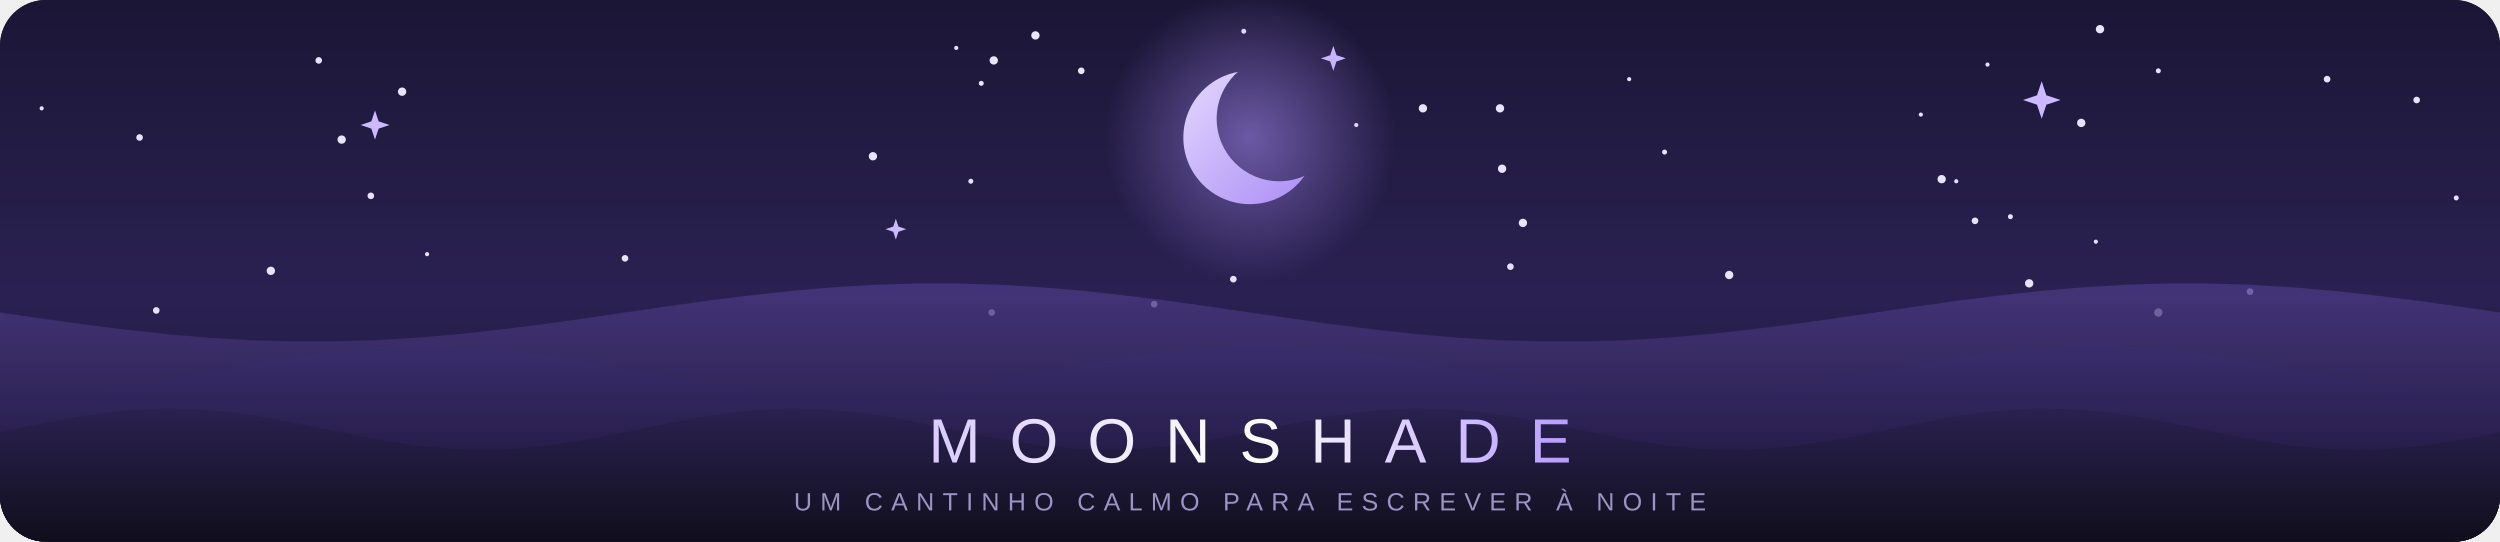
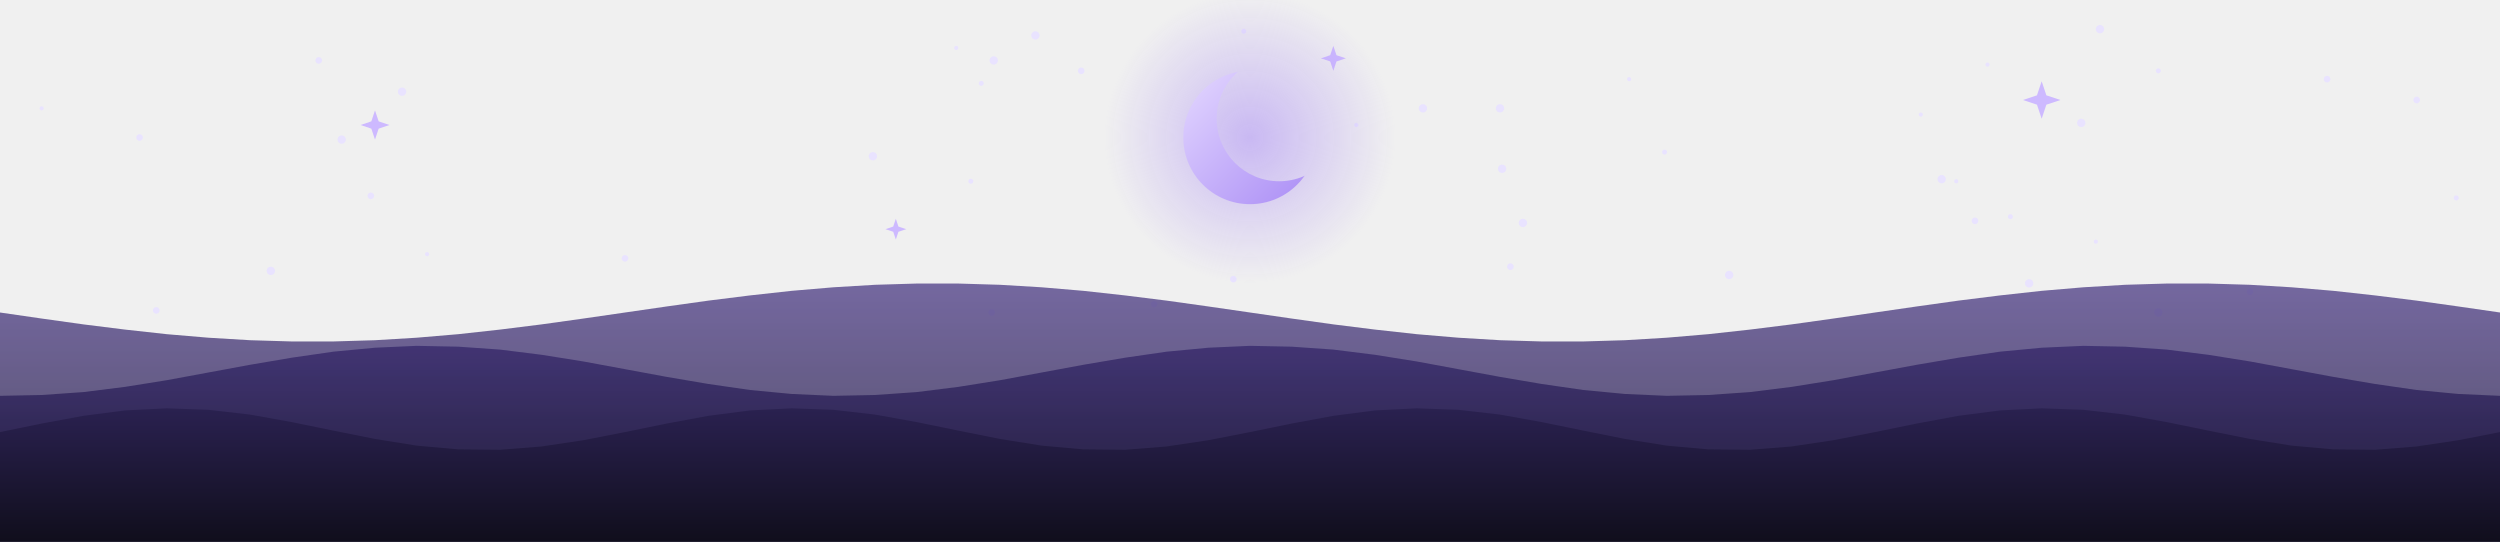
- <svg xmlns="http://www.w3.org/2000/svg" viewBox="0 0 1200 260" width="1200" height="260" role="img" aria-label="Moonshade">
+ <svg xmlns="http://www.w3.org/2000/svg" viewBox="0 0 1200 260" width="1200" height="260" role="img">
  <defs>
-     <clipPath id="c">
-       <rect width="1200" height="260" rx="22" />
-     </clipPath>
-     <linearGradient id="bg" x1="0" y1="0" x2="0" y2="1">
-       <stop offset="0" stop-color="#1b1636" />
-       <stop offset=".55" stop-color="#2a2152" />
-       <stop offset="1" stop-color="#17142a" />
-     </linearGradient>
    <linearGradient id="w1" x1="0" y1="0" x2="0" y2="1">
      <stop offset="0" stop-color="#4b3a85" />
      <stop offset="1" stop-color="#1b1633" />
    </linearGradient>
    <linearGradient id="w2" x1="0" y1="0" x2="0" y2="1">
      <stop offset="0" stop-color="#3a2d6e" />
      <stop offset="1" stop-color="#15112a" />
    </linearGradient>
    <linearGradient id="w3" x1="0" y1="0" x2="0" y2="1">
      <stop offset="0" stop-color="#2a2150" />
      <stop offset="1" stop-color="#100e1c" />
    </linearGradient>
    <radialGradient id="glow">
      <stop offset="0" stop-color="#a98bf5" stop-opacity=".55" />
      <stop offset="1" stop-color="#a98bf5" stop-opacity="0" />
    </radialGradient>
    <linearGradient id="moon" x1="0" y1="0" x2="1" y2="1">
      <stop offset="0" stop-color="#e4d8ff" />
      <stop offset="1" stop-color="#a98bf5" />
    </linearGradient>
-     <linearGradient id="txt" x1="0" y1="0" x2="1" y2="0">
-       <stop offset="0" stop-color="#d9ccff" />
-       <stop offset=".5" stop-color="#ffffff" />
-       <stop offset="1" stop-color="#b79cff" />
-     </linearGradient>
    <mask id="crescent">
      <rect width="100" height="100" x="-50" y="-50" fill="#fff" />
      <circle cx="14" cy="-9" r="30" fill="#000" />
    </mask>
  </defs>
-   <g clip-path="url(#c)">
-     <rect width="1200" height="260" rx="22" fill="#15112a" />
-     <rect width="1200" height="260" rx="22" fill="url(#bg)" />
+   <g>
    <circle cx="683" cy="52" r="2" fill="#e9e3ff">
      <animate attributeName="opacity" values="0.15;1;0.15" dur="4.0s" begin="-0.3s" repeatCount="indefinite" />
    </circle>
    <circle cx="1117" cy="38" r="1.6" fill="#e9e3ff">
      <animate attributeName="opacity" values="0.15;1;0.15" dur="3.8s" begin="-3.6s" repeatCount="indefinite" />
    </circle>
    <circle cx="459" cy="23" r="1" fill="#e9e3ff">
      <animate attributeName="opacity" values="0.15;1;0.15" dur="3.4s" begin="-0.3s" repeatCount="indefinite" />
    </circle>
    <circle cx="205" cy="122" r="1" fill="#e9e3ff">
      <animate attributeName="opacity" values="0.15;1;0.15" dur="4.5s" begin="-0.5s" repeatCount="indefinite" />
    </circle>
    <circle cx="477" cy="29" r="2" fill="#e9e3ff">
      <animate attributeName="opacity" values="0.15;1;0.15" dur="2.3s" begin="-0.9s" repeatCount="indefinite" />
    </circle>
    <circle cx="1160" cy="48" r="1.6" fill="#e9e3ff">
      <animate attributeName="opacity" values="0.15;1;0.15" dur="3.4s" begin="-2.2s" repeatCount="indefinite" />
    </circle>
    <circle cx="651" cy="60" r="1" fill="#e9e3ff">
      <animate attributeName="opacity" values="0.15;1;0.15" dur="3.8s" begin="-2.6s" repeatCount="indefinite" />
    </circle>
    <circle cx="782" cy="38" r="1" fill="#e9e3ff">
      <animate attributeName="opacity" values="0.15;1;0.15" dur="3.8s" begin="-2.5s" repeatCount="indefinite" />
    </circle>
    <circle cx="1036" cy="150" r="2" fill="#e9e3ff">
      <animate attributeName="opacity" values="0.15;1;0.15" dur="4.4s" begin="-1.9s" repeatCount="indefinite" />
    </circle>
    <circle cx="948" cy="106" r="1.6" fill="#e9e3ff">
      <animate attributeName="opacity" values="0.15;1;0.15" dur="2.9s" begin="-0.7s" repeatCount="indefinite" />
    </circle>
    <circle cx="519" cy="34" r="1.6" fill="#e9e3ff">
      <animate attributeName="opacity" values="0.15;1;0.15" dur="3.7s" begin="-3.5s" repeatCount="indefinite" />
    </circle>
    <circle cx="939" cy="87" r="1" fill="#e9e3ff">
      <animate attributeName="opacity" values="0.15;1;0.15" dur="2.5s" begin="-1.7s" repeatCount="indefinite" />
    </circle>
    <circle cx="720" cy="52" r="2" fill="#e9e3ff">
      <animate attributeName="opacity" values="0.15;1;0.15" dur="3.4s" begin="-3.8s" repeatCount="indefinite" />
    </circle>
    <circle cx="178" cy="94" r="1.6" fill="#e9e3ff">
      <animate attributeName="opacity" values="0.15;1;0.15" dur="4.1s" begin="-2.4s" repeatCount="indefinite" />
    </circle>
    <circle cx="954" cy="31" r="1" fill="#e9e3ff">
      <animate attributeName="opacity" values="0.15;1;0.15" dur="4.8s" begin="-1.9s" repeatCount="indefinite" />
    </circle>
    <circle cx="153" cy="29" r="1.6" fill="#e9e3ff">
      <animate attributeName="opacity" values="0.15;1;0.15" dur="4.0s" begin="-4.0s" repeatCount="indefinite" />
    </circle>
    <circle cx="932" cy="86" r="2" fill="#e9e3ff">
      <animate attributeName="opacity" values="0.15;1;0.15" dur="4.7s" begin="-1.4s" repeatCount="indefinite" />
    </circle>
    <circle cx="965" cy="104" r="1.2" fill="#e9e3ff">
      <animate attributeName="opacity" values="0.15;1;0.15" dur="3.9s" begin="-2.0s" repeatCount="indefinite" />
    </circle>
    <circle cx="466" cy="87" r="1.2" fill="#e9e3ff">
      <animate attributeName="opacity" values="0.15;1;0.15" dur="4.3s" begin="-1.6s" repeatCount="indefinite" />
    </circle>
    <circle cx="1036" cy="34" r="1.2" fill="#e9e3ff">
      <animate attributeName="opacity" values="0.15;1;0.15" dur="3.5s" begin="-2.2s" repeatCount="indefinite" />
    </circle>
    <circle cx="300" cy="124" r="1.6" fill="#e9e3ff">
      <animate attributeName="opacity" values="0.15;1;0.15" dur="4.2s" begin="-3.9s" repeatCount="indefinite" />
    </circle>
    <circle cx="799" cy="73" r="1.2" fill="#e9e3ff">
      <animate attributeName="opacity" values="0.15;1;0.15" dur="2.4s" begin="-0.6s" repeatCount="indefinite" />
    </circle>
    <circle cx="497" cy="17" r="2" fill="#e9e3ff">
      <animate attributeName="opacity" values="0.15;1;0.15" dur="4.5s" begin="-0.7s" repeatCount="indefinite" />
    </circle>
    <circle cx="597" cy="15" r="1.2" fill="#e9e3ff">
      <animate attributeName="opacity" values="0.15;1;0.15" dur="3.4s" begin="-1.5s" repeatCount="indefinite" />
    </circle>
    <circle cx="1179" cy="95" r="1.2" fill="#e9e3ff">
      <animate attributeName="opacity" values="0.15;1;0.15" dur="4.1s" begin="-2.1s" repeatCount="indefinite" />
    </circle>
    <circle cx="130" cy="130" r="2" fill="#e9e3ff">
      <animate attributeName="opacity" values="0.15;1;0.15" dur="3.3s" begin="-1.6s" repeatCount="indefinite" />
    </circle>
    <circle cx="1006" cy="116" r="1" fill="#e9e3ff">
      <animate attributeName="opacity" values="0.15;1;0.15" dur="2.7s" begin="-3.9s" repeatCount="indefinite" />
    </circle>
    <circle cx="922" cy="55" r="1" fill="#e9e3ff">
      <animate attributeName="opacity" values="0.15;1;0.15" dur="3.2s" begin="-0.2s" repeatCount="indefinite" />
    </circle>
    <circle cx="20" cy="52" r="1" fill="#e9e3ff">
      <animate attributeName="opacity" values="0.15;1;0.15" dur="4.9s" begin="-2.5s" repeatCount="indefinite" />
    </circle>
    <circle cx="164" cy="67" r="2" fill="#e9e3ff">
      <animate attributeName="opacity" values="0.15;1;0.15" dur="2.6s" begin="-1.0s" repeatCount="indefinite" />
    </circle>
    <circle cx="731" cy="107" r="2" fill="#e9e3ff">
      <animate attributeName="opacity" values="0.15;1;0.15" dur="2.5s" begin="-3.4s" repeatCount="indefinite" />
    </circle>
    <circle cx="974" cy="136" r="2" fill="#e9e3ff">
      <animate attributeName="opacity" values="0.15;1;0.15" dur="3.1s" begin="-0.6s" repeatCount="indefinite" />
    </circle>
    <circle cx="721" cy="81" r="2" fill="#e9e3ff">
      <animate attributeName="opacity" values="0.15;1;0.15" dur="4.5s" begin="-0.6s" repeatCount="indefinite" />
    </circle>
    <circle cx="67" cy="66" r="1.6" fill="#e9e3ff">
      <animate attributeName="opacity" values="0.15;1;0.15" dur="2.6s" begin="-2.2s" repeatCount="indefinite" />
    </circle>
    <circle cx="75" cy="149" r="1.6" fill="#e9e3ff">
      <animate attributeName="opacity" values="0.15;1;0.15" dur="4.9s" begin="-3.5s" repeatCount="indefinite" />
    </circle>
    <circle cx="554" cy="146" r="1.6" fill="#e9e3ff">
      <animate attributeName="opacity" values="0.15;1;0.15" dur="4.7s" begin="-1.4s" repeatCount="indefinite" />
    </circle>
    <circle cx="476" cy="150" r="1.6" fill="#e9e3ff">
      <animate attributeName="opacity" values="0.15;1;0.15" dur="4.0s" begin="-2.5s" repeatCount="indefinite" />
    </circle>
    <circle cx="419" cy="75" r="2" fill="#e9e3ff">
      <animate attributeName="opacity" values="0.15;1;0.15" dur="4.3s" begin="-0.9s" repeatCount="indefinite" />
    </circle>
    <circle cx="1080" cy="140" r="1.6" fill="#e9e3ff">
      <animate attributeName="opacity" values="0.15;1;0.15" dur="4.2s" begin="-4.0s" repeatCount="indefinite" />
    </circle>
    <circle cx="592" cy="134" r="1.6" fill="#e9e3ff">
      <animate attributeName="opacity" values="0.15;1;0.15" dur="2.7s" begin="-2.4s" repeatCount="indefinite" />
    </circle>
    <circle cx="725" cy="128" r="1.6" fill="#e9e3ff">
      <animate attributeName="opacity" values="0.15;1;0.15" dur="4.9s" begin="-1.5s" repeatCount="indefinite" />
    </circle>
    <circle cx="471" cy="40" r="1.2" fill="#e9e3ff">
      <animate attributeName="opacity" values="0.15;1;0.15" dur="3.5s" begin="-1.4s" repeatCount="indefinite" />
    </circle>
    <circle cx="1008" cy="14" r="2" fill="#e9e3ff">
      <animate attributeName="opacity" values="0.15;1;0.15" dur="4.7s" begin="-1.4s" repeatCount="indefinite" />
    </circle>
    <circle cx="193" cy="44" r="2" fill="#e9e3ff">
      <animate attributeName="opacity" values="0.15;1;0.15" dur="4.4s" begin="-3.0s" repeatCount="indefinite" />
    </circle>
    <circle cx="999" cy="59" r="2" fill="#e9e3ff">
      <animate attributeName="opacity" values="0.15;1;0.15" dur="4.4s" begin="-1.3s" repeatCount="indefinite" />
    </circle>
    <circle cx="830" cy="132" r="2" fill="#e9e3ff">
      <animate attributeName="opacity" values="0.15;1;0.15" dur="4.3s" begin="-0.3s" repeatCount="indefinite" />
    </circle>
    <path d="M180,53 L181.75,58.25 L187,60 L181.75,61.75 L180,67 L178.25,61.75 L173,60 L178.25,58.25 Z" fill="#cdb9ff">
      <animate attributeName="opacity" values="0.2;1;0.2" dur="3.4s" begin="-0s" repeatCount="indefinite" />
      <animateTransform attributeName="transform" type="rotate" from="0 180 60" to="360 180 60" dur="14s" repeatCount="indefinite" />
    </path>
    <path d="M980,39 L982.25,45.75 L989,48 L982.25,50.25 L980,57 L977.75,50.25 L971,48 L977.75,45.75 Z" fill="#cdb9ff">
      <animate attributeName="opacity" values="0.2;1;0.2" dur="3.4s" begin="-2s" repeatCount="indefinite" />
      <animateTransform attributeName="transform" type="rotate" from="0 980 48" to="360 980 48" dur="14s" repeatCount="indefinite" />
    </path>
    <path d="M640,22 L641.5,26.5 L646,28 L641.5,29.5 L640,34 L638.5,29.5 L634,28 L638.5,26.5 Z" fill="#cdb9ff">
      <animate attributeName="opacity" values="0.2;1;0.2" dur="3.4s" begin="-1s" repeatCount="indefinite" />
      <animateTransform attributeName="transform" type="rotate" from="0 640 28" to="360 640 28" dur="14s" repeatCount="indefinite" />
    </path>
    <path d="M430,105 L431.25,108.75 L435,110 L431.25,111.25 L430,115 L428.75,111.25 L425,110 L428.75,108.75 Z" fill="#cdb9ff">
      <animate attributeName="opacity" values="0.2;1;0.2" dur="3.4s" begin="-1s" repeatCount="indefinite" />
      <animateTransform attributeName="transform" type="rotate" from="0 430 110" to="360 430 110" dur="14s" repeatCount="indefinite" />
    </path>
    <g transform="translate(600,66)">
      <circle r="70" fill="url(#glow)">
        <animate attributeName="r" values="62;78;62" dur="6s" repeatCount="indefinite" />
        <animate attributeName="opacity" values="0.7;1;0.7" dur="6s" repeatCount="indefinite" />
      </circle>
      <g>
        <animateTransform attributeName="transform" type="translate" values="0,0;0,-5;0,0" dur="6s" repeatCount="indefinite" />
        <circle r="32" fill="url(#moon)" mask="url(#crescent)" />
      </g>
    </g>
    <path fill="url(#w1)" opacity=".75" d="M-1200,260 L-1200,150.0 L-1180,152.9 L-1160,155.7 L-1140,158.2 L-1120,160.4 L-1100,162.1 L-1080,163.3 L-1060,163.9 L-1040,163.9 L-1020,163.3 L-1000,162.1 L-980,160.4 L-960,158.2 L-940,155.7 L-920,152.9 L-900,150.0 L-880,147.1 L-860,144.3 L-840,141.8 L-820,139.6 L-800,137.9 L-780,136.7 L-760,136.1 L-740,136.1 L-720,136.7 L-700,137.9 L-680,139.6 L-660,141.8 L-640,144.3 L-620,147.1 L-600,150.0 L-580,152.9 L-560,155.7 L-540,158.2 L-520,160.4 L-500,162.1 L-480,163.3 L-460,163.9 L-440,163.9 L-420,163.3 L-400,162.1 L-380,160.4 L-360,158.2 L-340,155.7 L-320,152.9 L-300,150.0 L-280,147.1 L-260,144.3 L-240,141.8 L-220,139.6 L-200,137.9 L-180,136.7 L-160,136.1 L-140,136.1 L-120,136.7 L-100,137.9 L-80,139.6 L-60,141.8 L-40,144.3 L-20,147.1 L0,150.0 L20,152.9 L40,155.7 L60,158.2 L80,160.4 L100,162.1 L120,163.3 L140,163.9 L160,163.9 L180,163.3 L200,162.1 L220,160.4 L240,158.2 L260,155.7 L280,152.9 L300,150.0 L320,147.1 L340,144.3 L360,141.8 L380,139.6 L400,137.9 L420,136.7 L440,136.1 L460,136.1 L480,136.7 L500,137.9 L520,139.6 L540,141.8 L560,144.3 L580,147.1 L600,150.0 L620,152.9 L640,155.7 L660,158.2 L680,160.4 L700,162.1 L720,163.3 L740,163.9 L760,163.9 L780,163.3 L800,162.1 L820,160.4 L840,158.2 L860,155.7 L880,152.9 L900,150.0 L920,147.1 L940,144.3 L960,141.8 L980,139.6 L1000,137.9 L1020,136.7 L1040,136.1 L1060,136.1 L1080,136.7 L1100,137.9 L1120,139.6 L1140,141.8 L1160,144.3 L1180,147.1 L1200,150.0 L1220,152.9 L1240,155.7 L1260,158.2 L1280,160.4 L1300,162.1 L1320,163.3 L1340,163.9 L1360,163.9 L1380,163.3 L1400,162.1 L1420,160.4 L1440,158.2 L1460,155.7 L1480,152.9 L1500,150.0 L1520,147.1 L1540,144.3 L1560,141.8 L1580,139.6 L1600,137.9 L1620,136.7 L1640,136.1 L1660,136.1 L1680,136.7 L1700,137.9 L1720,139.6 L1740,141.8 L1760,144.3 L1780,147.1 L1800,150.0 L1800,260 Z">
      <animateTransform attributeName="transform" type="translate" from="0 0" to="-600 0" dur="22s" repeatCount="indefinite" />
    </path>
    <path fill="url(#w2)" opacity=".85" d="M-800,260 L-800,190.0 L-780,189.6 L-760,188.2 L-740,185.7 L-720,182.5 L-700,178.8 L-680,175.1 L-660,171.7 L-640,168.8 L-620,166.9 L-600,166.0 L-580,166.4 L-560,167.8 L-540,170.3 L-520,173.5 L-500,177.2 L-480,180.9 L-460,184.3 L-440,187.2 L-420,189.1 L-400,190.0 L-380,189.6 L-360,188.2 L-340,185.7 L-320,182.5 L-300,178.8 L-280,175.1 L-260,171.7 L-240,168.8 L-220,166.9 L-200,166.0 L-180,166.4 L-160,167.8 L-140,170.3 L-120,173.5 L-100,177.2 L-80,180.9 L-60,184.3 L-40,187.2 L-20,189.1 L0,190.0 L20,189.6 L40,188.2 L60,185.7 L80,182.5 L100,178.8 L120,175.1 L140,171.7 L160,168.8 L180,166.9 L200,166.0 L220,166.4 L240,167.8 L260,170.3 L280,173.5 L300,177.2 L320,180.9 L340,184.3 L360,187.2 L380,189.1 L400,190.0 L420,189.6 L440,188.2 L460,185.7 L480,182.5 L500,178.8 L520,175.1 L540,171.7 L560,168.8 L580,166.9 L600,166.0 L620,166.4 L640,167.8 L660,170.3 L680,173.5 L700,177.2 L720,180.9 L740,184.3 L760,187.2 L780,189.1 L800,190.0 L820,189.6 L840,188.2 L860,185.7 L880,182.5 L900,178.8 L920,175.1 L940,171.7 L960,168.8 L980,166.9 L1000,166.0 L1020,166.4 L1040,167.8 L1060,170.3 L1080,173.5 L1100,177.2 L1120,180.9 L1140,184.3 L1160,187.2 L1180,189.1 L1200,190.0 L1220,189.6 L1240,188.2 L1260,185.7 L1280,182.5 L1300,178.8 L1320,175.1 L1340,171.7 L1360,168.8 L1380,166.9 L1400,166.0 L1420,166.4 L1440,167.8 L1460,170.3 L1480,173.5 L1500,177.2 L1520,180.9 L1540,184.3 L1560,187.2 L1580,189.1 L1600,190.0 L1600,260 Z">
      <animateTransform attributeName="transform" type="translate" from="-400 0" to="0 0" dur="26s" repeatCount="indefinite" />
    </path>
    <path fill="url(#w3)" d="M-600,260 L-600,207.4 L-580,203.3 L-560,199.6 L-540,197.0 L-520,196.0 L-500,196.7 L-480,199.0 L-460,202.6 L-440,206.7 L-420,210.7 L-400,213.9 L-380,215.7 L-360,215.9 L-340,214.3 L-320,211.3 L-300,207.4 L-280,203.3 L-260,199.6 L-240,197.0 L-220,196.0 L-200,196.7 L-180,199.0 L-160,202.6 L-140,206.7 L-120,210.7 L-100,213.9 L-80,215.7 L-60,215.9 L-40,214.3 L-20,211.3 L0,207.4 L20,203.3 L40,199.6 L60,197.0 L80,196.0 L100,196.7 L120,199.0 L140,202.6 L160,206.7 L180,210.7 L200,213.9 L220,215.7 L240,215.9 L260,214.3 L280,211.3 L300,207.4 L320,203.3 L340,199.6 L360,197.0 L380,196.0 L400,196.7 L420,199.0 L440,202.6 L460,206.7 L480,210.7 L500,213.9 L520,215.7 L540,215.9 L560,214.3 L580,211.3 L600,207.4 L620,203.3 L640,199.6 L660,197.0 L680,196.0 L700,196.7 L720,199.0 L740,202.6 L760,206.7 L780,210.7 L800,213.9 L820,215.7 L840,215.9 L860,214.3 L880,211.3 L900,207.4 L920,203.3 L940,199.6 L960,197.0 L980,196.0 L1000,196.7 L1020,199.0 L1040,202.6 L1060,206.7 L1080,210.7 L1100,213.9 L1120,215.7 L1140,215.9 L1160,214.3 L1180,211.3 L1200,207.4 L1220,203.3 L1240,199.6 L1260,197.0 L1280,196.0 L1300,196.7 L1320,199.0 L1340,202.6 L1360,206.7 L1380,210.7 L1400,213.9 L1420,215.7 L1440,215.9 L1460,214.3 L1480,211.3 L1500,207.4 L1500,260 Z">
      <animateTransform attributeName="transform" type="translate" from="0 0" to="-300 0" dur="18s" repeatCount="indefinite" />
    </path>
-     <text x="600" y="222" text-anchor="middle" font-family="'Segoe UI','Helvetica Neue',Arial,sans-serif" font-size="30" font-weight="300" letter-spacing="14" fill="url(#txt)">MOONSHADE<animate attributeName="opacity" values="0.8;1;0.8" dur="5s" repeatCount="indefinite" />
-     </text>
-     <text x="600" y="245" text-anchor="middle" font-family="'Segoe UI','Helvetica Neue',Arial,sans-serif" font-size="12" letter-spacing="4" fill="#9d93c4">UM CANTINHO CALMO PARA ESCREVER À NOITE</text>
  </g>
</svg>
